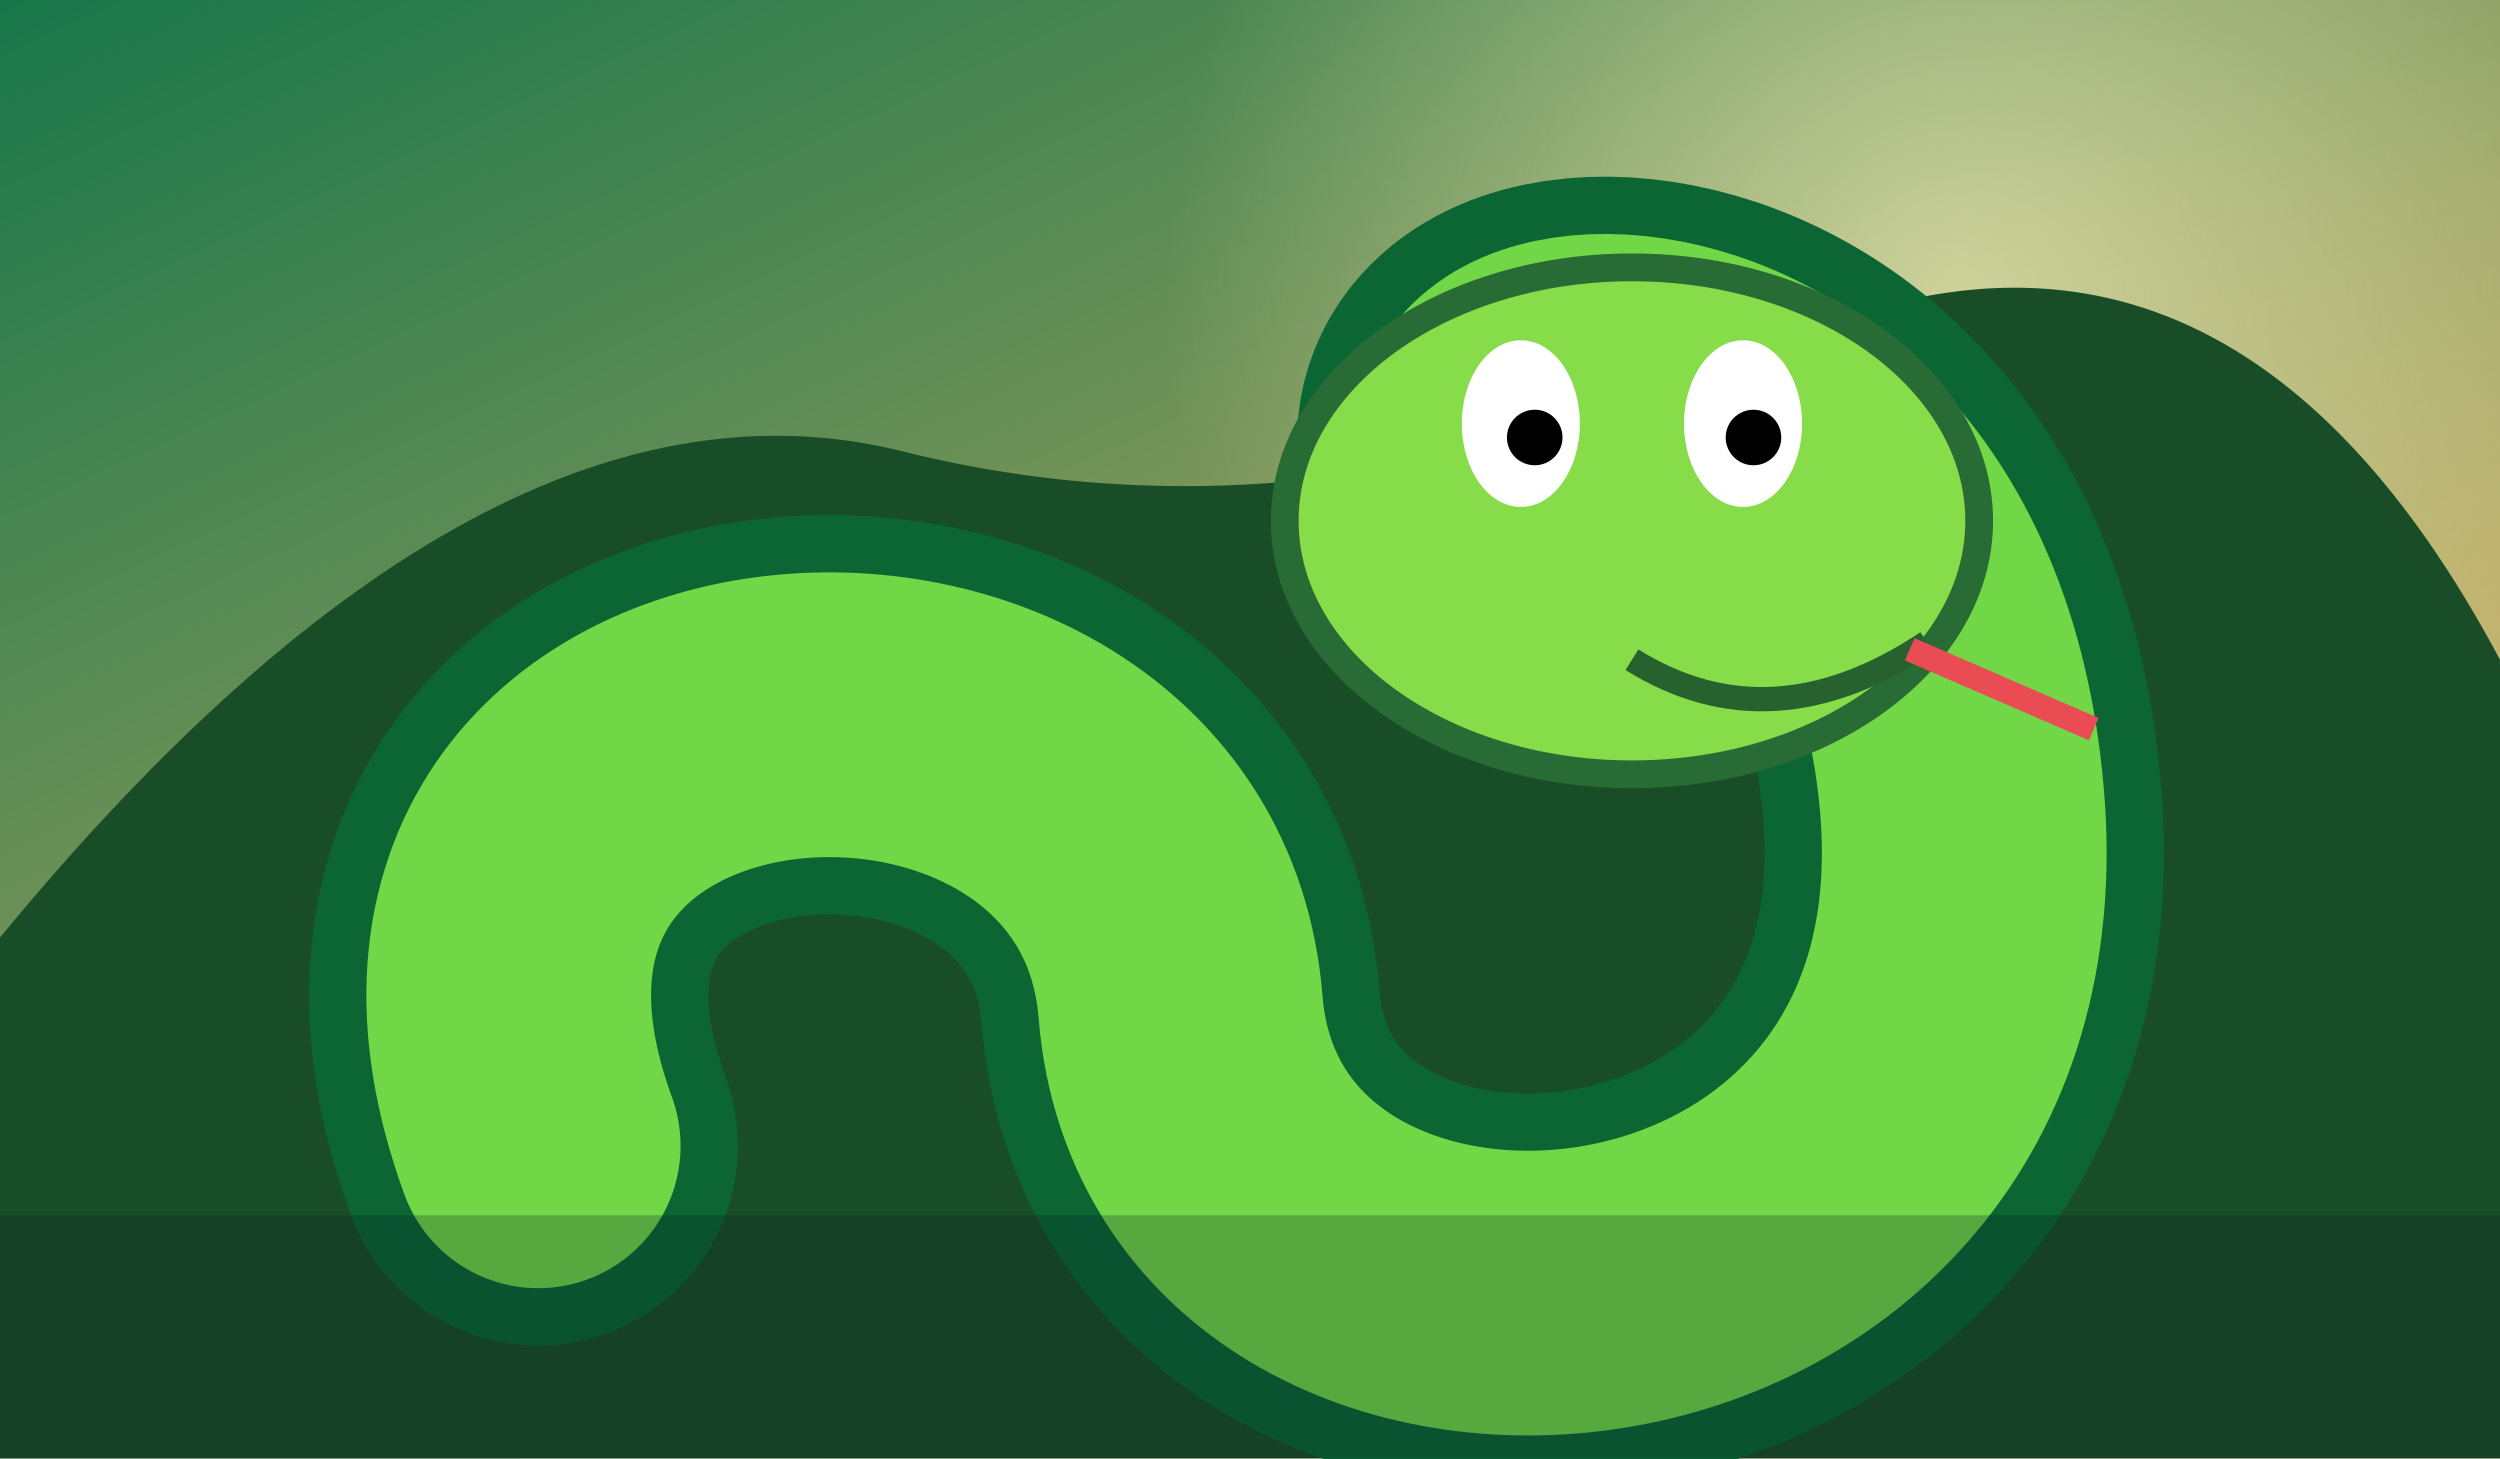
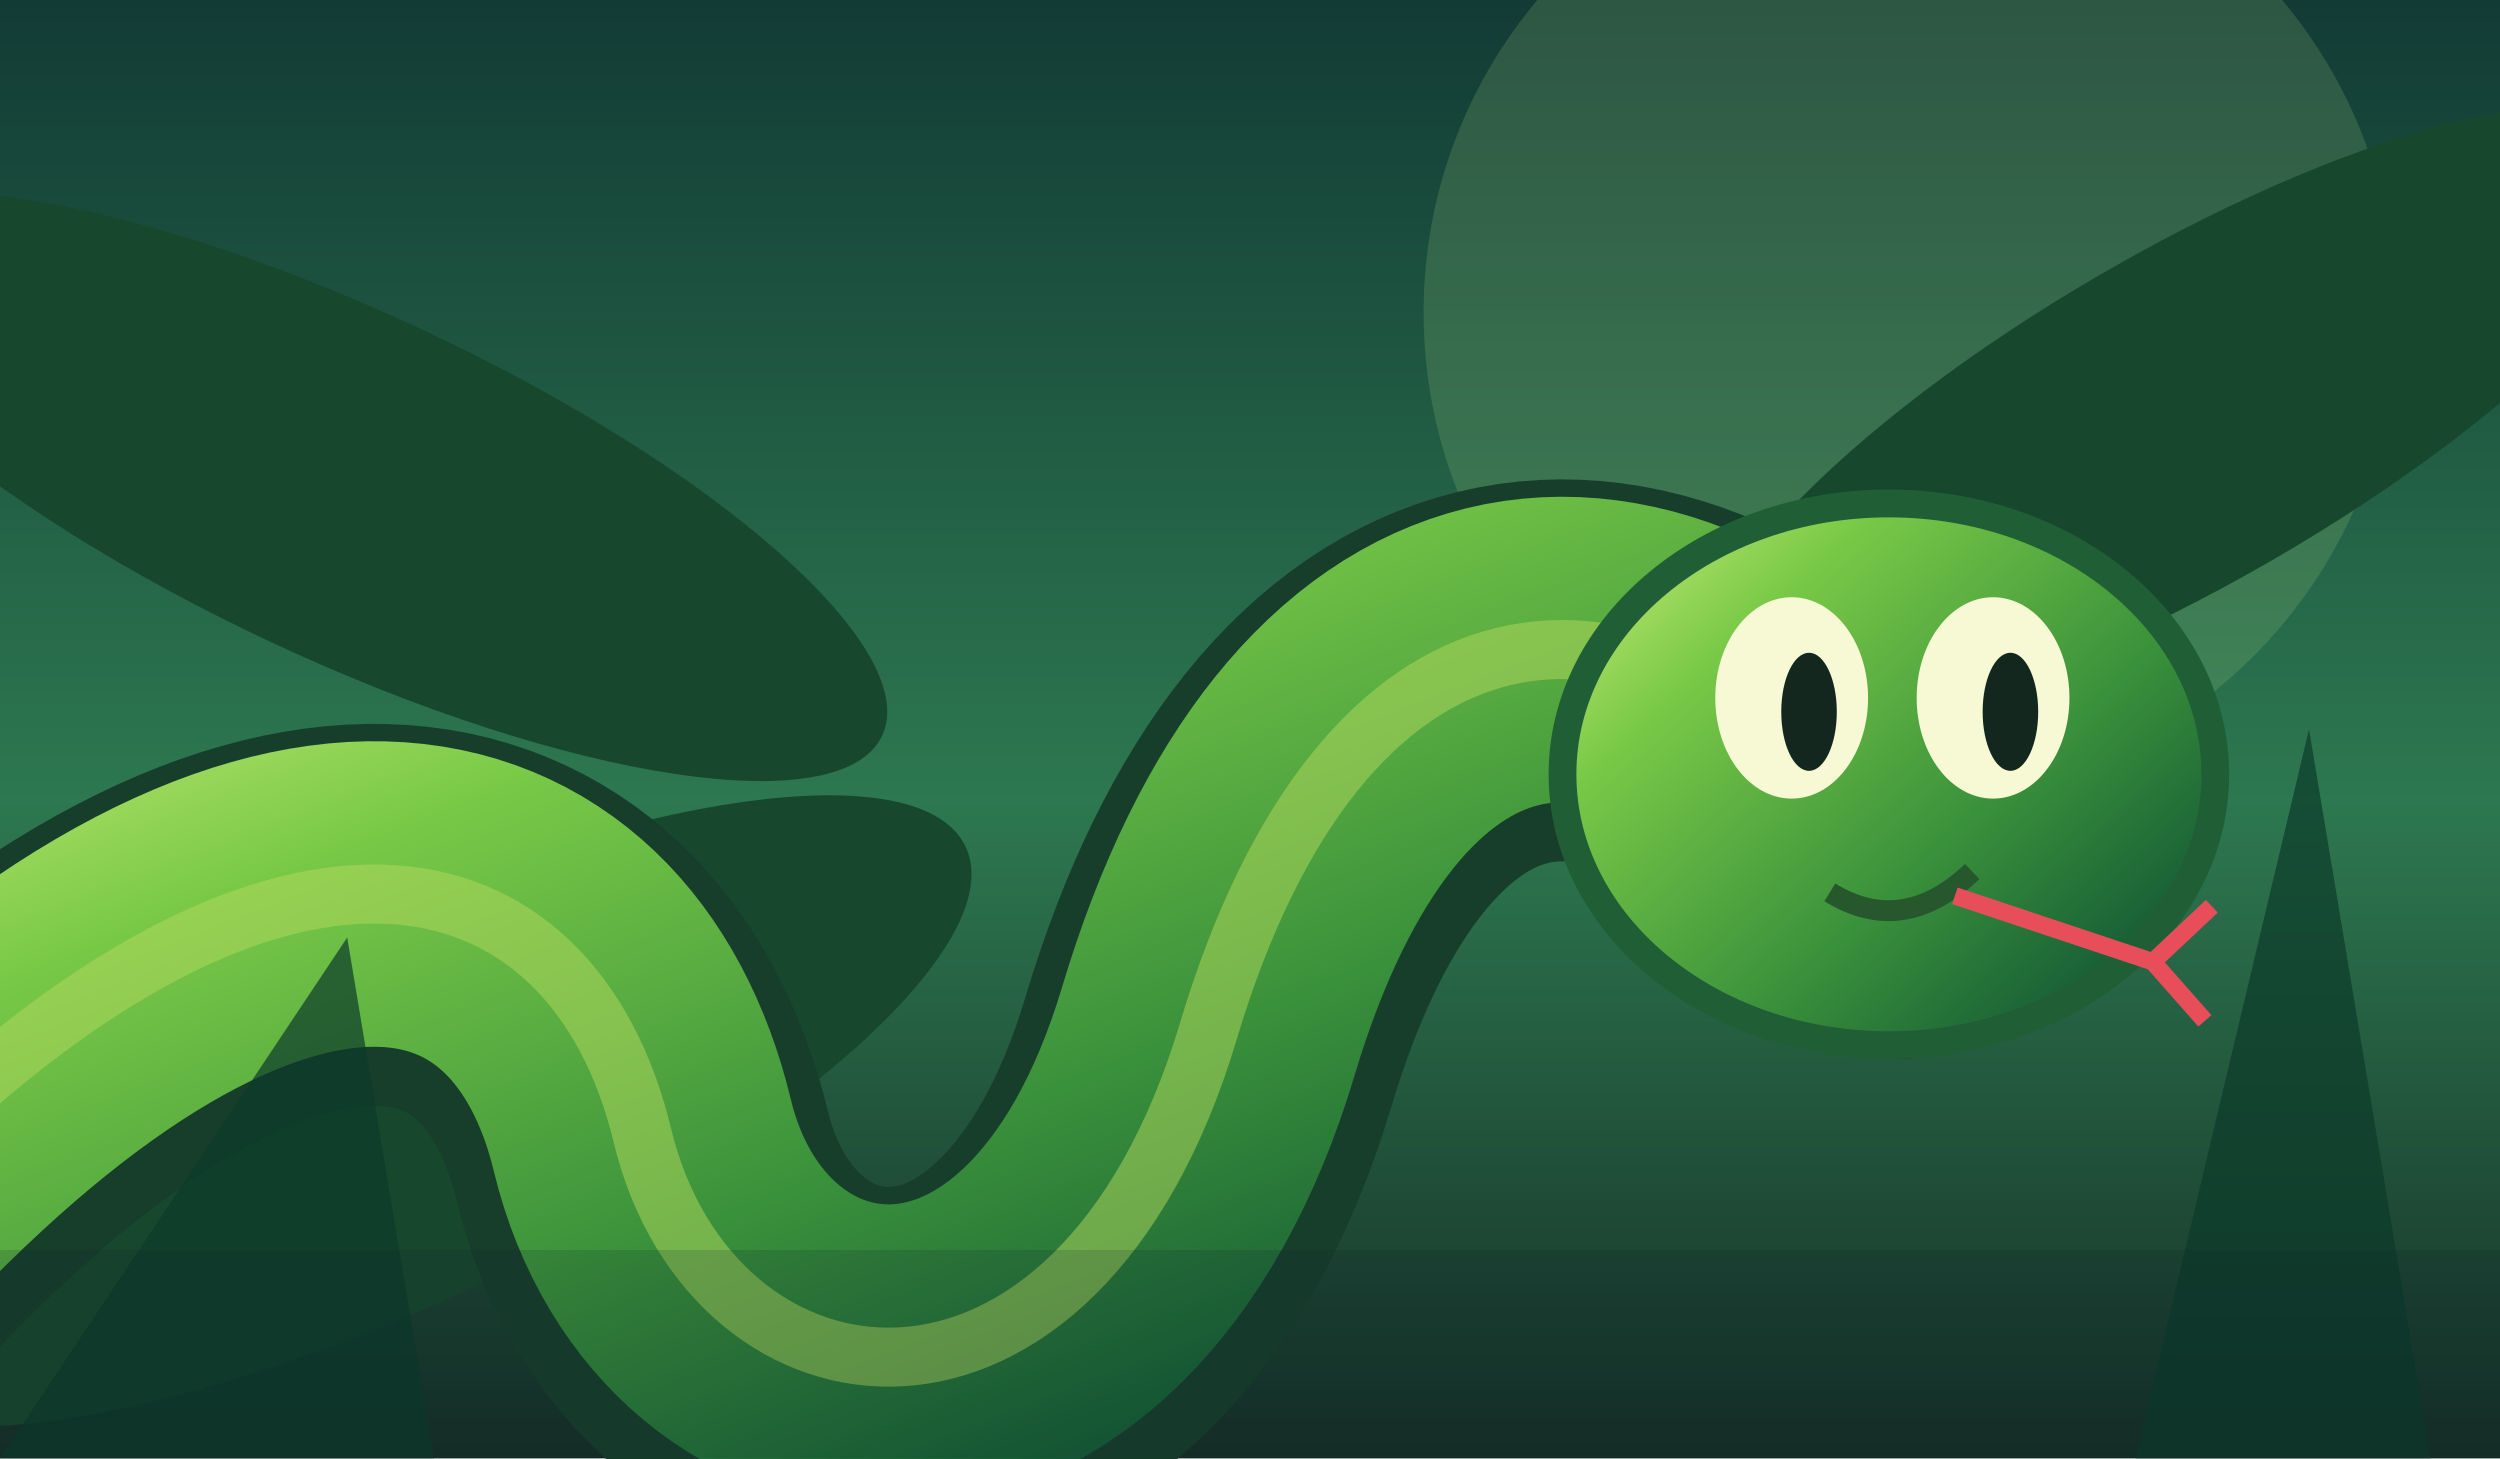
<svg xmlns="http://www.w3.org/2000/svg" width="720" height="420" viewBox="0 0 720 420">
  <defs>
-     <linearGradient id="bg" x2=".8" y2="1">
-       <stop stop-color="#17764a" />
-       <stop offset="1" stop-color="#f0ba6b" />
+     <linearGradient id="j" x2="0" y2="1">
+       <stop stop-color="#123b35" />
+       <stop offset=".55" stop-color="#2d7850" />
+       <stop offset="1" stop-color="#162f26" />
    </linearGradient>
-     <radialGradient id="glow">
-       <stop stop-color="#fff9c5" stop-opacity=".6" />
-       <stop offset="1" stop-color="#fff9c5" stop-opacity="0" />
-     </radialGradient>
+     <linearGradient id="sc" x2=".9" y2=".8">
+       <stop stop-color="#d7f27d" />
+       <stop offset=".3" stop-color="#79c947" />
+       <stop offset=".7" stop-color="#3b923b" />
+       <stop offset="1" stop-color="#175e36" />
+     </linearGradient>
  </defs>
-   <rect width="720" height="420" fill="url(#bg)" />
-   <circle cx="565" cy="85" r="230" fill="url(#glow)" />
-   <path d="M0 280Q160 240 350 285T720 255V420H0" fill="#133e46" opacity=".22" />
-   <g fill="#194d28">
-     <path d="M0 270Q140 100 260 130T510 100T720 190V420H0Z" />
+   <rect width="720" height="420" fill="url(#j)" />
+   <circle cx="550" cy="90" r="140" fill="#b3db8a" opacity=".17" />
+   <g fill="#17482e">
+     <ellipse cx="100" cy="140" rx="170" ry="50" transform="rotate(25 100 140)" />
+     <ellipse cx="630" cy="120" rx="160" ry="48" transform="rotate(-30 630 120)" />
+     <ellipse cx="115" cy="320" rx="180" ry="55" transform="rotate(-25 115 320)" />
  </g>
-   <path d="M155 330C100 180 330 165 340 290S580 400 565 230S360 100 460 160" fill="none" stroke="#0b6633" stroke-width="115" stroke-linecap="round" />
-   <path d="M155 330C100 180 330 165 340 290S580 400 565 230S360 100 460 160" fill="none" stroke="#72d747" stroke-width="82" stroke-linecap="round" />
-   <ellipse cx="470" cy="150" rx="100" ry="73" fill="#86dc49" stroke="#286b35" stroke-width="8" />
-   <ellipse cx="438" cy="122" rx="17" ry="24" fill="white" />
-   <ellipse cx="502" cy="122" rx="17" ry="24" fill="white" />
-   <circle cx="442" cy="126" r="8" />
-   <circle cx="505" cy="126" r="8" />
-   <path d="M470 190Q510 215 555 185" stroke="#27612e" stroke-width="7" fill="none" />
-   <path d="M550 187L603 210" stroke="#e94c53" stroke-width="7" />
-   <rect y="350" width="720" height="70" fill="#071b29" opacity=".25" />
+   <path d="M-40 350C80 225 165 250 185 333S310 430 348 303 470 160 546 250" stroke="#173e2b" stroke-width="110" fill="none" stroke-linecap="round" />
+   <path d="M-40 344C80 219 165 244 185 327S310 424 348 297 470 154 546 244" stroke="url(#sc)" stroke-width="88" fill="none" stroke-linecap="round" />
+   <path d="M-40 344C80 219 165 244 185 327S310 424 348 297 470 154 546 244" stroke="#b4d95d" stroke-width="17" fill="none" opacity=".5" />
+   <ellipse cx="544" cy="223" rx="94" ry="78" fill="url(#sc)" stroke="#205f36" stroke-width="8" />
+   <ellipse cx="516" cy="201" rx="22" ry="29" fill="#f6f9d4" />
+   <ellipse cx="574" cy="201" rx="22" ry="29" fill="#f6f9d4" />
+   <ellipse cx="521" cy="205" rx="8" ry="17" fill="#14271e" />
+   <ellipse cx="579" cy="205" rx="8" ry="17" fill="#14271e" />
+   <path d="M527 257Q548 270 568 251" stroke="#26572d" stroke-width="6" fill="none" />
+   <path d="M563 258l57 19 17-16M620 277l15 17" stroke="#e84e5a" stroke-width="5" fill="none" />
+   <g fill="#0c3a29" opacity=".7">
+     <path d="M0 420l100-150 25 150M615 420l50-210 35 210" />
+   </g>
+   <rect y="360" width="720" height="60" fill="#071b27" opacity=".15" />
</svg>
